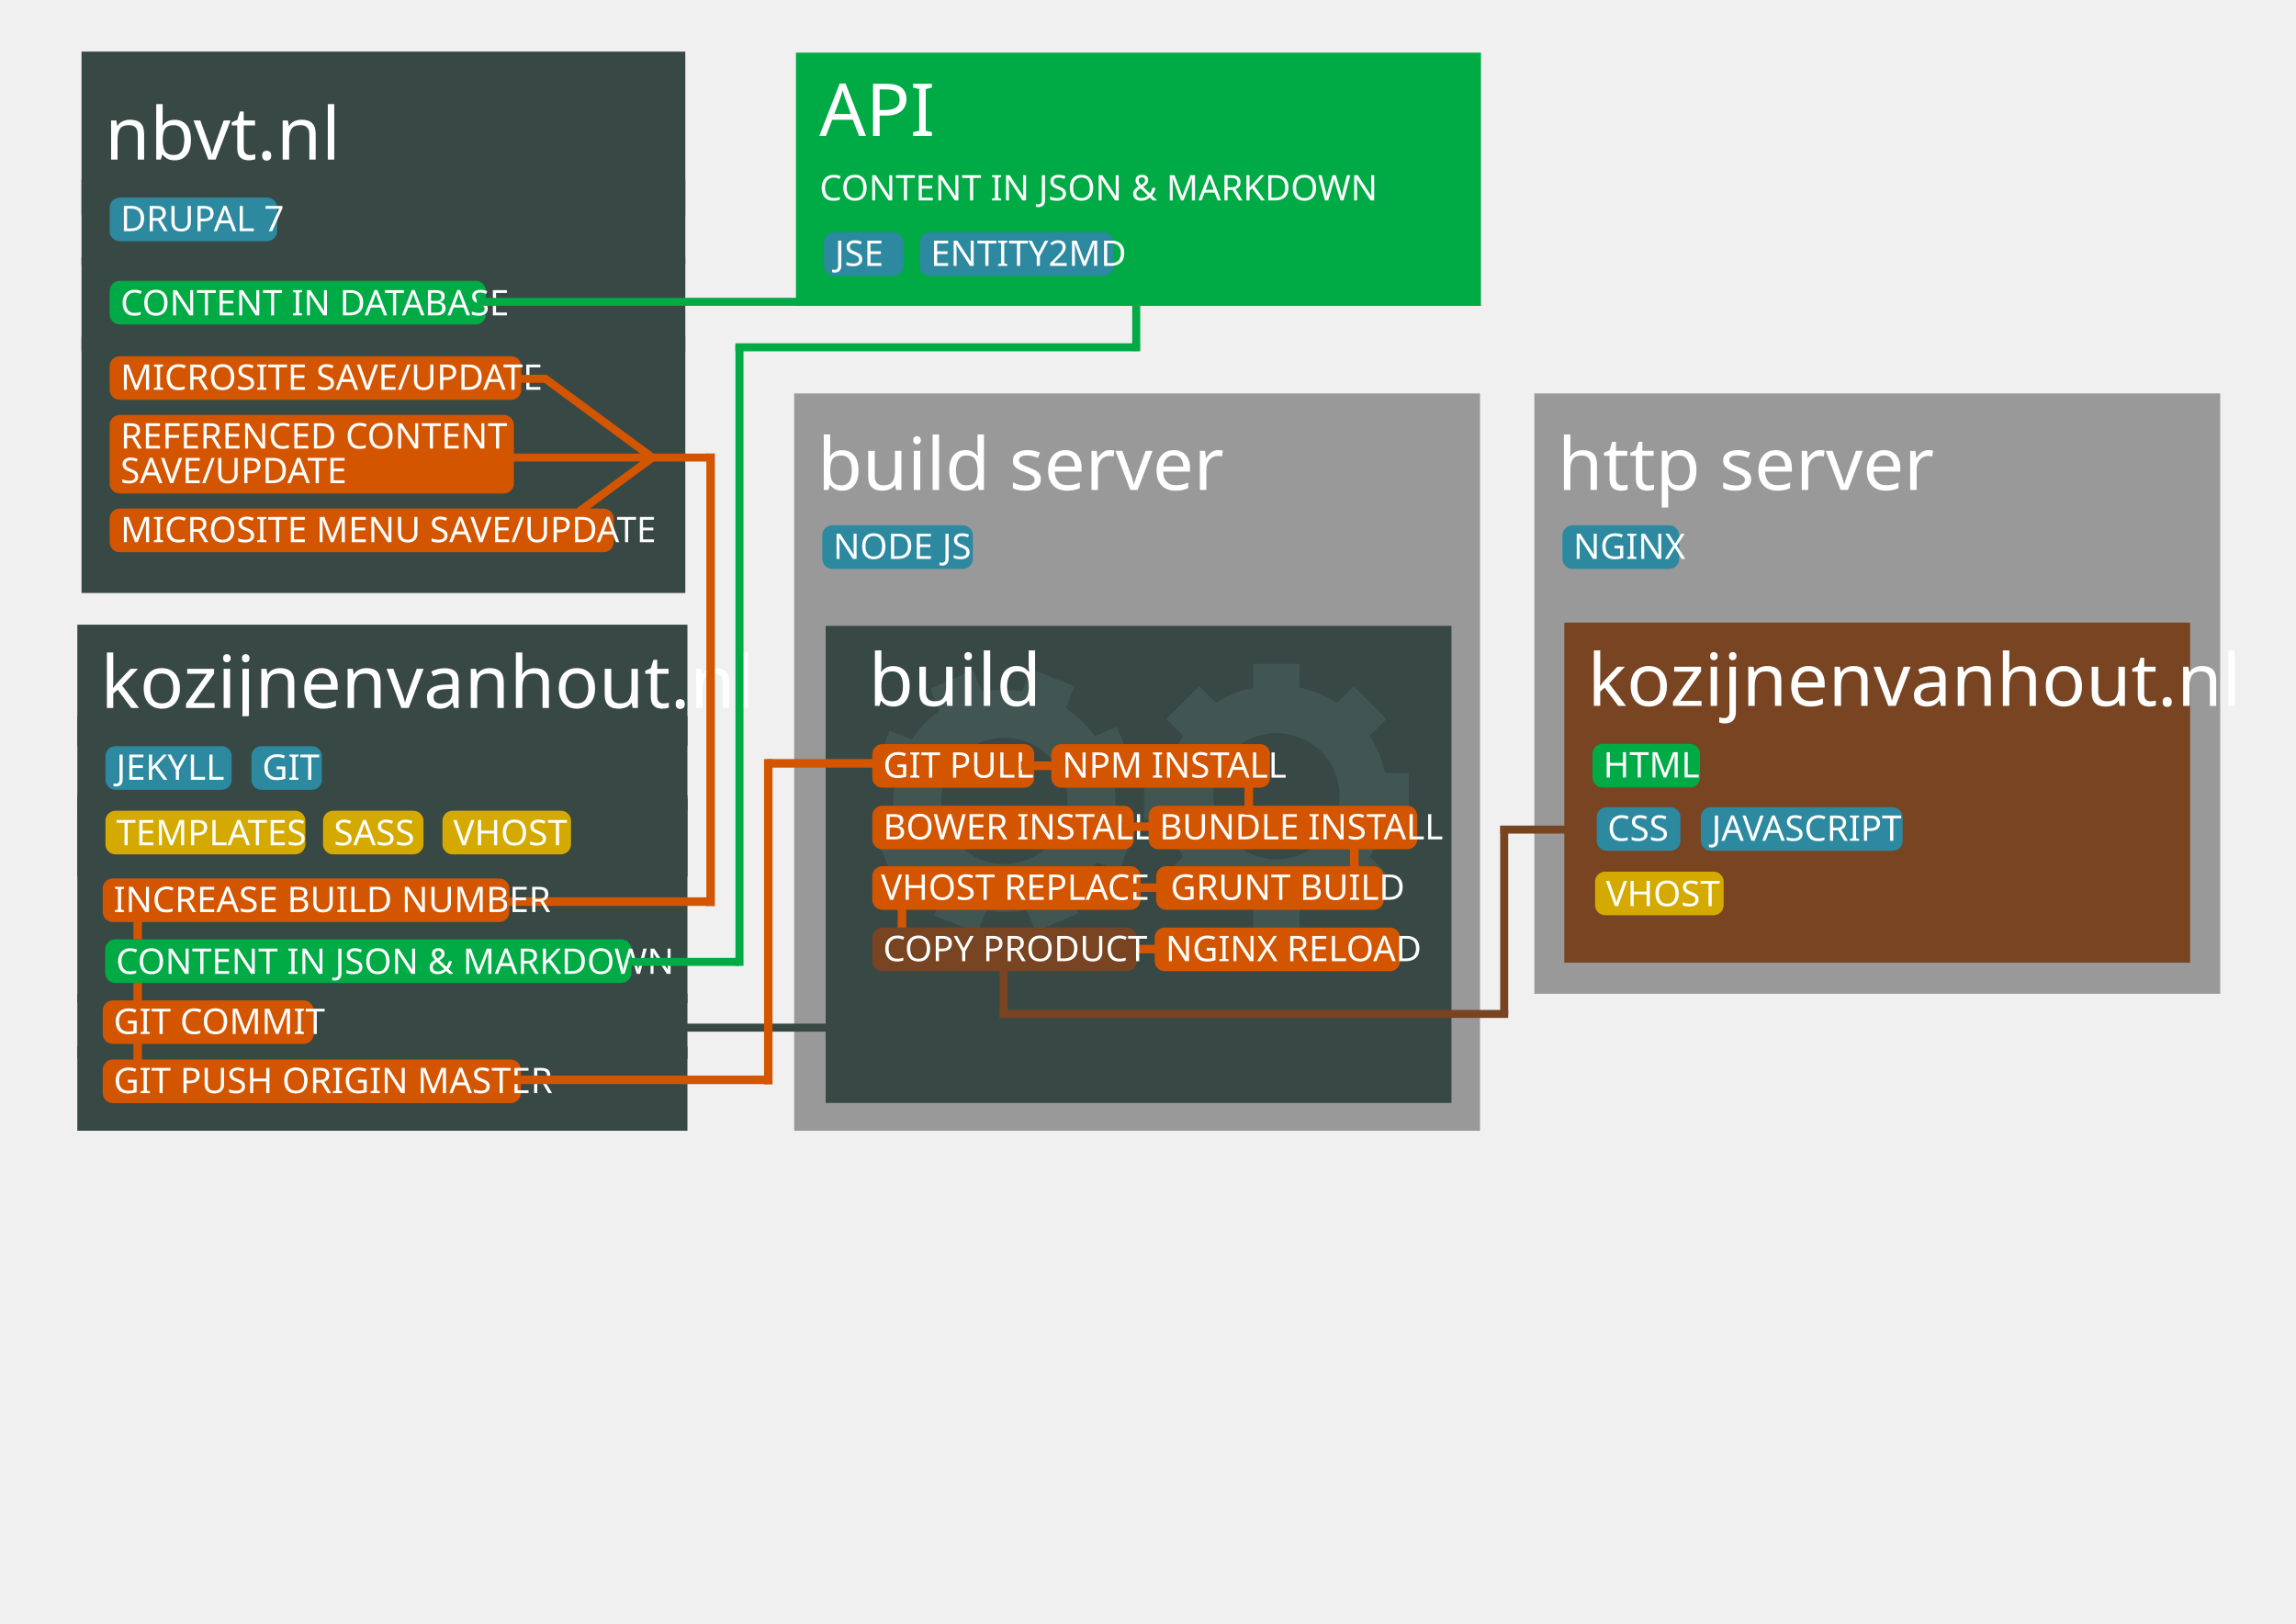
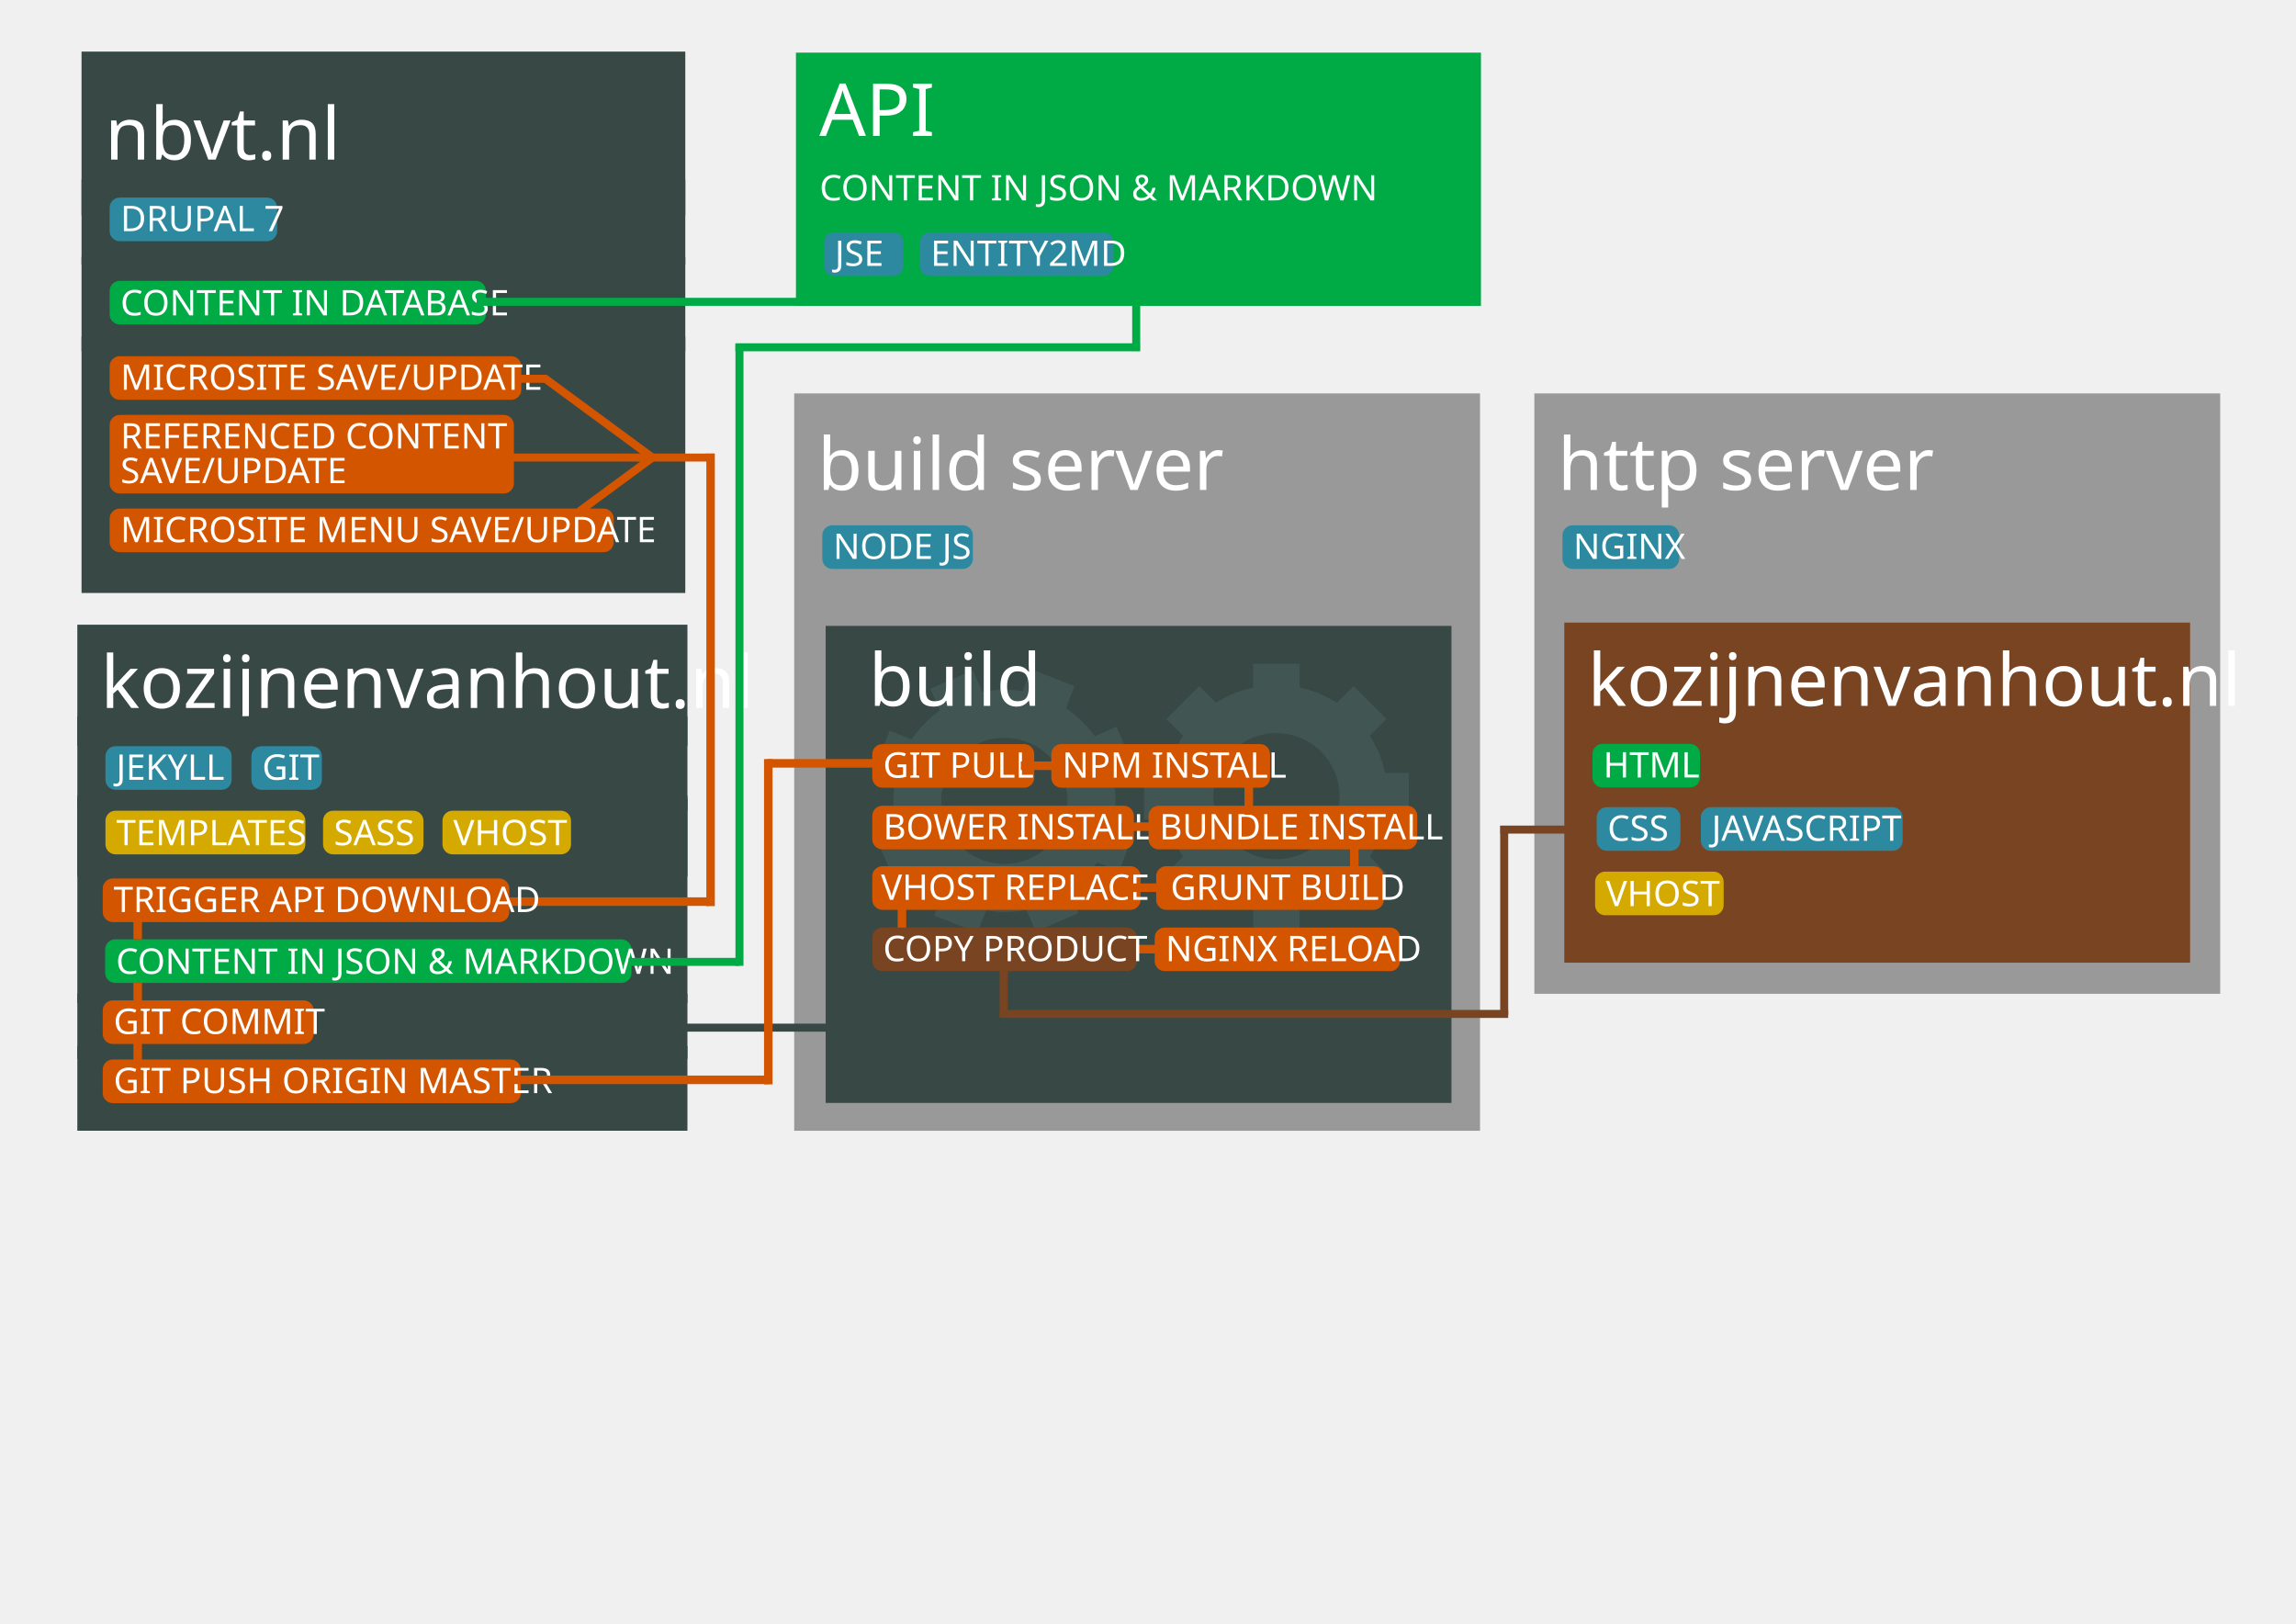
<svg xmlns="http://www.w3.org/2000/svg" width="297mm" height="210mm" viewBox="0 0 1052.362 744.094" id="svg2" version="1.1">
  <defs id="defs4" />
  <g id="layer1" transform="translate(0,-308.2677)">
    <g id="g3561" class="fragment" data-fragment-index="15">
      <rect y="488.559" x="364.018" height="337.909" width="314.348" id="rect5395" style="opacity:1;fill:#999999;fill-opacity:1;stroke:none;stroke-width:0.5;stroke-miterlimit:4;stroke-dasharray:none" />
      <text id="text5397" y="532.809" x="374.729" style="font-style:normal;font-weight:normal;font-size:33.462px;line-height:125%;font-family:sans-serif;letter-spacing:0px;word-spacing:0px;fill:#ffffff;fill-opacity:1;stroke:none;stroke-width:1px;stroke-linecap:butt;stroke-linejoin:miter;stroke-opacity:1" xml:space="preserve">
        <tspan style="font-style:normal;font-variant:normal;font-weight:normal;font-stretch:normal;font-family:Bariol;-inkscape-font-specification:Bariol" y="532.809" x="374.729" id="tspan5399">build server</tspan>
      </text>
      <g id="g4732">
        <rect ry="4.623" rx="4.623" y="548.995" x="376.904" height="19.996" width="69.019" id="rect5411" style="opacity:1;fill:#2c89a0;fill-opacity:1;stroke:none;stroke-width:0.5;stroke-miterlimit:4;stroke-dasharray:none" />
        <text xml:space="preserve" style="font-style:normal;font-weight:normal;font-size:16.195px;line-height:125%;font-family:sans-serif;letter-spacing:0px;word-spacing:0px;fill:#ffffff;fill-opacity:1;stroke:none;stroke-width:1px;stroke-linecap:butt;stroke-linejoin:miter;stroke-opacity:1" x="381.859" y="564.394" id="text5413">
          <tspan id="tspan5415" x="381.859" y="564.394" style="font-style:normal;font-variant:normal;font-weight:normal;font-stretch:normal;font-family:Bariol;-inkscape-font-specification:Bariol">NODE JS</tspan>
        </text>
      </g>
    </g>
    <rect style="opacity:1;fill:#374845;fill-opacity:1;stroke:none;stroke-width:0.5;stroke-miterlimit:4;stroke-dasharray:none" id="rect3336" width="276.73" height="75.038" x="37.373" y="331.914" />
    <text xml:space="preserve" style="font-style:normal;font-weight:normal;font-size:33.462px;line-height:125%;font-family:sans-serif;letter-spacing:0px;word-spacing:0px;fill:#ffffff;fill-opacity:1;stroke:none;stroke-width:1px;stroke-linecap:butt;stroke-linejoin:miter;stroke-opacity:1" x="48.084" y="381.407" id="text3338">
      <tspan id="tspan3340" x="48.084" y="381.407" style="font-style:normal;font-variant:normal;font-weight:normal;font-stretch:normal;font-family:Bariol;-inkscape-font-specification:Bariol">nbvt.nl</tspan>
    </text>
    <g id="g4714" class="fragment" data-fragment-index="2">
      <rect style="opacity:1;fill:#374845;fill-opacity:1;stroke:none;stroke-width:0.5;stroke-miterlimit:4;stroke-dasharray:none" id="rect3336-0" width="276.73" height="43.328" x="37.373" y="425.969" />
      <rect ry="4.623" rx="4.623" y="436.97" x="50.259" height="19.996" width="172.457" id="rect5302" style="opacity:1;fill:#00aa44;fill-opacity:1;stroke:none;stroke-width:0.5;stroke-miterlimit:4;stroke-dasharray:none" />
      <text xml:space="preserve" style="font-style:normal;font-weight:normal;font-size:16.195px;line-height:125%;font-family:sans-serif;letter-spacing:0px;word-spacing:0px;fill:#ffffff;fill-opacity:1;stroke:none;stroke-width:1px;stroke-linecap:butt;stroke-linejoin:miter;stroke-opacity:1" x="55.214" y="452.789" id="text5304">
        <tspan id="tspan5306" x="55.214" y="452.789" style="font-style:normal;font-variant:normal;font-weight:normal;font-stretch:normal;font-family:Bariol;-inkscape-font-specification:Bariol">CONTENT IN DATABASE</tspan>
      </text>
    </g>
    <g id="g4719" class="fragment" data-fragment-index="1">
      <rect style="opacity:1;fill:#374845;fill-opacity:1;stroke:none;stroke-width:0.5;stroke-miterlimit:4;stroke-dasharray:none" id="rect3336-5" width="276.73" height="39.029" x="37.373" y="390.497" />
      <rect style="opacity:1;fill:#2c89a0;fill-opacity:1;stroke:none;stroke-width:0.5;stroke-miterlimit:4;stroke-dasharray:none" id="rect5315" width="76.759" height="19.996" x="50.259" y="398.809" rx="4.623" ry="4.623" />
      <text id="text5317" y="414.208" x="55.214" style="font-style:normal;font-weight:normal;font-size:16.195px;line-height:125%;font-family:sans-serif;letter-spacing:0px;word-spacing:0px;fill:#ffffff;fill-opacity:1;stroke:none;stroke-width:1px;stroke-linecap:butt;stroke-linejoin:miter;stroke-opacity:1" xml:space="preserve">
        <tspan style="font-style:normal;font-variant:normal;font-weight:normal;font-stretch:normal;font-family:Bariol;-inkscape-font-specification:Bariol" y="414.208" x="55.214" id="tspan5319">DRUPAL 7</tspan>
      </text>
    </g>
    <g id="g3493" class="fragment" data-fragment-index="6">
      <rect style="opacity:1;fill:#00aa44;fill-opacity:1;stroke:none;stroke-width:0.5;stroke-miterlimit:4;stroke-dasharray:none" id="rect5365" width="313.972" height="116.062" x="364.82" y="332.39" />
      <text xml:space="preserve" style="font-style:normal;font-weight:normal;font-size:33.462px;line-height:125%;font-family:sans-serif;letter-spacing:0px;word-spacing:0px;fill:#ffffff;fill-opacity:1;stroke:none;stroke-width:1px;stroke-linecap:butt;stroke-linejoin:miter;stroke-opacity:1" x="375.531" y="370.559" id="text5367">
        <tspan id="tspan5369" x="375.531" y="370.559" style="font-style:normal;font-variant:normal;font-weight:normal;font-stretch:normal;font-family:Bariol;-inkscape-font-specification:Bariol">API</tspan>
      </text>
      <text id="text5304-9" y="400.109" x="375.638" style="font-style:normal;font-weight:normal;font-size:16.195px;line-height:125%;font-family:sans-serif;letter-spacing:0px;word-spacing:0px;fill:#ffffff;fill-opacity:1;stroke:none;stroke-width:1px;stroke-linecap:butt;stroke-linejoin:miter;stroke-opacity:1" xml:space="preserve">
        <tspan style="font-style:normal;font-variant:normal;font-weight:normal;font-stretch:normal;font-family:Bariol;-inkscape-font-specification:Bariol" y="400.109" x="375.638" id="tspan5306-0">CONTENT IN JSON &amp; MARKDOWN</tspan>
      </text>
      <g class="fragment" id="g3673" data-fragment-index="7">
        <rect style="opacity:1;fill:#2c89a0;fill-opacity:1;stroke:none;stroke-width:0.5;stroke-miterlimit:4;stroke-dasharray:none" id="rect5476" width="36.337" height="19.996" x="377.706" y="414.719" rx="4.623" ry="4.623" />
        <text id="text5478" y="430.118" x="382.661" style="font-style:normal;font-weight:normal;font-size:16.195px;line-height:125%;font-family:sans-serif;letter-spacing:0px;word-spacing:0px;fill:#ffffff;fill-opacity:1;stroke:none;stroke-width:1px;stroke-linecap:butt;stroke-linejoin:miter;stroke-opacity:1" xml:space="preserve">
          <tspan style="font-style:normal;font-variant:normal;font-weight:normal;font-stretch:normal;font-family:Bariol;-inkscape-font-specification:Bariol" y="430.118" x="382.661" id="tspan5480">JSE</tspan>
        </text>
      </g>
      <g class="fragment" id="g3668" data-fragment-index="8">
        <rect ry="4.623" rx="4.623" y="414.719" x="421.568" height="19.996" width="88.8" id="rect5484" style="opacity:1;fill:#2c89a0;fill-opacity:1;stroke:none;stroke-width:0.5;stroke-miterlimit:4;stroke-dasharray:none" />
        <text xml:space="preserve" style="font-style:normal;font-weight:normal;font-size:16.195px;line-height:125%;font-family:sans-serif;letter-spacing:0px;word-spacing:0px;fill:#ffffff;fill-opacity:1;stroke:none;stroke-width:1px;stroke-linecap:butt;stroke-linejoin:miter;stroke-opacity:1" x="426.523" y="430.118" id="text5486">
          <tspan id="tspan5488" x="426.523" y="430.118" style="font-style:normal;font-variant:normal;font-weight:normal;font-stretch:normal;font-family:Bariol;-inkscape-font-specification:Bariol">ENTITY2MD</tspan>
        </text>
      </g>
      <rect style="opacity:1;fill:#00aa44;fill-opacity:1;stroke:none;stroke-width:0.5;stroke-miterlimit:4;stroke-dasharray:none" id="rect5387" width="3.673" height="161.366" x="444.744" y="218.486" transform="matrix(0,1,1,0,0,0)" />
    </g>
    <rect style="opacity:1;fill:#374845;fill-opacity:1;stroke:none;stroke-width:0.5;stroke-miterlimit:4;stroke-dasharray:none" id="rect5526" width="3.673" height="84.41" x="777.369" y="301.719" transform="matrix(0,1,1,0,0,0)" class="fragment" data-fragment-index="20" />
    <g id="g3531" class="fragment" transform="translate(0,-30.09743)" data-fragment-index="3">
      <rect style="opacity:1;fill:#374845;fill-opacity:1;stroke:none;stroke-width:0.5;stroke-miterlimit:4;stroke-dasharray:none" id="rect5343" width="279.635" height="55.617" x="35.444" y="624.645" />
      <text xml:space="preserve" style="font-style:normal;font-weight:normal;font-size:33.462px;line-height:125%;font-family:sans-serif;letter-spacing:0px;word-spacing:0px;fill:#ffffff;fill-opacity:1;stroke:none;stroke-width:1px;stroke-linecap:butt;stroke-linejoin:miter;stroke-opacity:1" x="46.155" y="662.814" id="text5345">
        <tspan id="tspan5347" x="46.155" y="662.814" style="font-style:normal;font-variant:normal;font-weight:normal;font-stretch:normal;font-family:Bariol;-inkscape-font-specification:Bariol">kozijnenvanhout.nl</tspan>
      </text>
    </g>
    <g id="g3707" class="fragment" data-fragment-index="4">
      <rect style="opacity:1;fill:#374845;fill-opacity:1;stroke:none;stroke-width:0.5;stroke-miterlimit:4;stroke-dasharray:none" id="rect5343-8" width="279.635" height="43.256" x="35.444" y="636.469" />
      <rect ry="4.623" rx="4.623" y="650.216" x="48.33" height="19.996" width="57.838" id="rect5359" style="opacity:1;fill:#2c89a0;fill-opacity:1;stroke:none;stroke-width:0.5;stroke-miterlimit:4;stroke-dasharray:none" />
      <text xml:space="preserve" style="font-style:normal;font-weight:normal;font-size:16.195px;line-height:125%;font-family:sans-serif;letter-spacing:0px;word-spacing:0px;fill:#ffffff;fill-opacity:1;stroke:none;stroke-width:1px;stroke-linecap:butt;stroke-linejoin:miter;stroke-opacity:1" x="53.285" y="665.615" id="text5361">
        <tspan id="tspan5363" x="53.285" y="665.615" style="font-style:normal;font-variant:normal;font-weight:normal;font-stretch:normal;font-family:Bariol;-inkscape-font-specification:Bariol">JEKYLL</tspan>
      </text>
    </g>
    <g id="g3712" class="fragment" data-fragment-index="12">
      <rect style="opacity:1;fill:#2c89a0;fill-opacity:1;stroke:none;stroke-width:0.5;stroke-miterlimit:4;stroke-dasharray:none" id="rect5532" width="32.296" height="19.996" x="115.226" y="650.216" rx="4.623" ry="4.623" />
      <text id="text5534" y="665.615" x="120.181" style="font-style:normal;font-weight:normal;font-size:16.195px;line-height:125%;font-family:sans-serif;letter-spacing:0px;word-spacing:0px;fill:#ffffff;fill-opacity:1;stroke:none;stroke-width:1px;stroke-linecap:butt;stroke-linejoin:miter;stroke-opacity:1" xml:space="preserve">
        <tspan style="font-style:normal;font-variant:normal;font-weight:normal;font-stretch:normal;font-family:Bariol;-inkscape-font-specification:Bariol" y="665.615" x="120.181" id="tspan5536">GIT</tspan>
      </text>
    </g>
    <g id="g3507" class="fragment" data-fragment-index="28">
      <rect style="opacity:1;fill:#999999;fill-opacity:1;stroke:none;stroke-width:0.5;stroke-miterlimit:4;stroke-dasharray:none" id="rect4630" width="314.348" height="275.138" x="703.264" y="488.559" />
      <text xml:space="preserve" style="font-style:normal;font-weight:normal;font-size:33.462px;line-height:125%;font-family:sans-serif;letter-spacing:0px;word-spacing:0px;fill:#ffffff;fill-opacity:1;stroke:none;stroke-width:1px;stroke-linecap:butt;stroke-linejoin:miter;stroke-opacity:1" x="713.976" y="532.809" id="text4632">
        <tspan id="tspan4634" x="713.976" y="532.809" style="font-style:normal;font-variant:normal;font-weight:normal;font-stretch:normal;font-family:Bariol;-inkscape-font-specification:Bariol">http server</tspan>
      </text>
      <g id="g4737">
        <rect style="opacity:1;fill:#2c89a0;fill-opacity:1;stroke:none;stroke-width:0.5;stroke-miterlimit:4;stroke-dasharray:none" id="rect4638" width="53.511" height="19.996" x="716.151" y="548.995" rx="4.623" ry="4.623" />
        <text id="text4640" y="564.394" x="721.106" style="font-style:normal;font-weight:normal;font-size:16.195px;line-height:125%;font-family:sans-serif;letter-spacing:0px;word-spacing:0px;fill:#ffffff;fill-opacity:1;stroke:none;stroke-width:1px;stroke-linecap:butt;stroke-linejoin:miter;stroke-opacity:1" xml:space="preserve">
          <tspan style="font-style:normal;font-variant:normal;font-weight:normal;font-stretch:normal;font-family:Bariol;-inkscape-font-specification:Bariol" y="564.394" x="721.106" id="tspan4642">NGINX</tspan>
        </text>
      </g>
    </g>
    <g id="g4742" class="fragment">
      <rect y="593.583" x="717.001" height="155.848" width="286.827" id="rect5564" style="opacity:1;fill:#784421;fill-opacity:1;stroke:none;stroke-width:0.5;stroke-miterlimit:4;stroke-dasharray:none" />
      <text id="text5566" y="631.752" x="727.712" style="font-style:normal;font-weight:normal;font-size:33.462px;line-height:125%;font-family:sans-serif;letter-spacing:0px;word-spacing:0px;fill:#ffffff;fill-opacity:1;stroke:none;stroke-width:1px;stroke-linecap:butt;stroke-linejoin:miter;stroke-opacity:1" xml:space="preserve">
        <tspan style="font-style:normal;font-variant:normal;font-weight:normal;font-stretch:normal;font-family:Bariol;-inkscape-font-specification:Bariol" y="631.752" x="727.712" id="tspan5568">kozijnenvanhout.nl</tspan>
      </text>
      <rect style="opacity:1;fill:#00aa44;fill-opacity:1;stroke:none;stroke-width:0.5;stroke-miterlimit:4;stroke-dasharray:none" id="rect5572" width="49.324" height="19.996" x="729.887" y="649.154" rx="4.623" ry="4.623" />
      <text id="text5574" y="664.553" x="734.842" style="font-style:normal;font-weight:normal;font-size:16.195px;line-height:125%;font-family:sans-serif;letter-spacing:0px;word-spacing:0px;fill:#ffffff;fill-opacity:1;stroke:none;stroke-width:1px;stroke-linecap:butt;stroke-linejoin:miter;stroke-opacity:1" xml:space="preserve">
        <tspan style="font-style:normal;font-variant:normal;font-weight:normal;font-stretch:normal;font-family:Bariol;-inkscape-font-specification:Bariol" y="664.553" x="734.842" id="tspan5576">HTML</tspan>
      </text>
      <rect ry="4.623" rx="4.623" y="678.171" x="731.832" height="19.996" width="38.377" id="rect5588" style="opacity:1;fill:#2c89a0;fill-opacity:1;stroke:none;stroke-width:0.5;stroke-miterlimit:4;stroke-dasharray:none" />
      <text xml:space="preserve" style="font-style:normal;font-weight:normal;font-size:16.195px;line-height:125%;font-family:sans-serif;letter-spacing:0px;word-spacing:0px;fill:#ffffff;fill-opacity:1;stroke:none;stroke-width:1px;stroke-linecap:butt;stroke-linejoin:miter;stroke-opacity:1" x="736.787" y="693.57" id="text5590">
        <tspan id="tspan5592" x="736.787" y="693.57" style="font-style:normal;font-variant:normal;font-weight:normal;font-stretch:normal;font-family:Bariol;-inkscape-font-specification:Bariol">CSS</tspan>
      </text>
      <rect ry="4.623" rx="4.623" y="707.709" x="731.103" height="19.996" width="58.929" id="rect5612" style="opacity:1;fill:#d4aa00;fill-opacity:1;stroke:none;stroke-width:0.5;stroke-miterlimit:4;stroke-dasharray:none" />
      <text xml:space="preserve" style="font-style:normal;font-weight:normal;font-size:16.195px;line-height:125%;font-family:sans-serif;letter-spacing:0px;word-spacing:0px;fill:#ffffff;fill-opacity:1;stroke:none;stroke-width:1px;stroke-linecap:butt;stroke-linejoin:miter;stroke-opacity:1" x="736.059" y="723.528" id="text5614">
        <tspan id="tspan5616" x="736.059" y="723.528" style="font-style:normal;font-variant:normal;font-weight:normal;font-stretch:normal;font-family:Bariol;-inkscape-font-specification:Bariol">VHOST</tspan>
      </text>
      <rect style="opacity:1;fill:#2c89a0;fill-opacity:1;stroke:none;stroke-width:0.5;stroke-miterlimit:4;stroke-dasharray:none" id="rect5657" width="92.502" height="19.996" x="779.571" y="678.171" rx="4.623" ry="4.623" />
      <text id="text5659" y="693.57" x="784.526" style="font-style:normal;font-weight:normal;font-size:16.195px;line-height:125%;font-family:sans-serif;letter-spacing:0px;word-spacing:0px;fill:#ffffff;fill-opacity:1;stroke:none;stroke-width:1px;stroke-linecap:butt;stroke-linejoin:miter;stroke-opacity:1" xml:space="preserve">
        <tspan style="font-style:normal;font-variant:normal;font-weight:normal;font-stretch:normal;font-family:Bariol;-inkscape-font-specification:Bariol" y="693.57" x="784.526" id="tspan5661">JAVASCRIPT</tspan>
      </text>
    </g>
    <g id="g3623" class="fragment" data-fragment-index="17">
      <rect style="opacity:1;fill:#374845;fill-opacity:1;stroke:none;stroke-width:0.5;stroke-miterlimit:4;stroke-dasharray:none" id="rect5343-0" width="286.827" height="218.619" x="378.443" y="595.095" />
      <path style="opacity:1;fill:#415552;fill-opacity:1;stroke:none;stroke-width:0.5;stroke-miterlimit:4;stroke-dasharray:none" d="m 574.389,612.448 0,10.888 a 50.992,50.992 0 0 0 -17.045,7.008 l -7.66,-7.66 -15.084,15.078 7.692,7.692 a 50.992,50.992 0 0 0 -7.077,17.019 l -10.846,0 0,21.33 10.883,0 a 50.992,50.992 0 0 0 7.008,17.045 l -7.66,7.66 15.084,15.084 7.686,-7.692 a 50.992,50.992 0 0 0 17.018,7.077 l 0,10.846 21.33,0 0,-10.883 a 50.992,50.992 0 0 0 17.045,-7.008 l 7.66,7.66 15.084,-15.084 -7.686,-7.692 a 50.992,50.992 0 0 0 7.071,-17.013 l 10.846,0 0,-21.33 -10.883,0 a 50.992,50.992 0 0 0 -7.008,-17.05 l 7.66,-7.66 -15.084,-15.078 -7.686,7.686 a 50.992,50.992 0 0 0 -17.019,-7.071 l 0,-10.851 -21.33,0 z m 10.667,31.787 a 28.901,28.901 0 0 1 28.9,28.9 28.901,28.901 0 0 1 -28.9,28.9 28.901,28.901 0 0 1 -28.9,-28.9 28.901,28.901 0 0 1 28.9,-28.9 z" id="circle3469" />
      <path id="path3828" d="m 472.66,614.911 -3.99,10.131 a 50.992,50.992 0 0 0 -18.427,0.276 l -4.321,-9.934 -19.56,8.503 4.339,9.975 a 50.992,50.992 0 0 0 -12.82,13.242 l -10.092,-3.974 -7.815,19.846 10.126,3.988 a 50.992,50.992 0 0 0 0.276,18.427 l -9.934,4.321 8.508,19.561 9.97,-4.34 a 50.992,50.992 0 0 0 13.242,12.82 l -3.974,10.092 19.846,7.815 3.988,-10.126 a 50.992,50.992 0 0 0 18.427,-0.276 l 4.321,9.934 19.561,-8.508 -4.334,-9.973 a 50.992,50.992 0 0 0 12.813,-13.239 l 10.092,3.974 7.815,-19.846 -10.126,-3.988 a 50.992,50.992 0 0 0 -0.274,-18.432 l 9.934,-4.321 -8.51,-19.557 -9.968,4.336 a 50.992,50.992 0 0 0 -13.244,-12.815 l 3.976,-10.097 -19.846,-7.815 z m -1.721,33.485 a 28.901,28.901 0 0 1 16.301,37.48 28.901,28.901 0 0 1 -37.48,16.301 28.901,28.901 0 0 1 -16.301,-37.48 28.901,28.901 0 0 1 37.48,-16.301 z" style="opacity:1;fill:#415552;fill-opacity:1;stroke:none;stroke-width:0.5;stroke-miterlimit:4;stroke-dasharray:none" />
      <text id="text5678" y="631.752" x="398.173" style="font-style:normal;font-weight:normal;font-size:33.462px;line-height:125%;font-family:sans-serif;letter-spacing:0px;word-spacing:0px;fill:#ffffff;fill-opacity:1;stroke:none;stroke-width:1px;stroke-linecap:butt;stroke-linejoin:miter;stroke-opacity:1" xml:space="preserve">
        <tspan style="font-style:normal;font-variant:normal;font-weight:normal;font-stretch:normal;font-family:Bariol;-inkscape-font-specification:Bariol" y="631.752" x="398.173" id="tspan5680">build</tspan>
      </text>
    </g>
    <flowRoot xml:space="preserve" id="flowRoot5682" style="font-style:normal;font-weight:normal;font-size:40px;line-height:125%;font-family:sans-serif;letter-spacing:0px;word-spacing:0px;fill:#000000;fill-opacity:1;stroke:none;stroke-width:1px;stroke-linecap:butt;stroke-linejoin:miter;stroke-opacity:1" transform="translate(97.14286,248.0384)">
      <flowRegion id="flowRegion5684">
        <rect id="rect5686" width="316.683" height="174.251" x="174.251" y="346.771" />
      </flowRegion>
      <flowPara id="flowPara5688" />
    </flowRoot>
    <g id="g3516" class="fragment" data-fragment-index="10">
      <rect y="462.516" x="37.373" height="117.497" width="276.73" id="rect3630" style="opacity:1;fill:#374845;fill-opacity:1;stroke:none;stroke-width:0.5;stroke-miterlimit:4;stroke-dasharray:none" />
      <g id="g4698">
        <rect style="opacity:1;fill:#d45500;fill-opacity:1;stroke:none;stroke-width:0.5;stroke-miterlimit:4;stroke-dasharray:none" id="rect4662" width="188.685" height="19.996" x="50.259" y="471.499" rx="4.623" ry="4.623" />
        <text id="text4664" y="486.898" x="55.214" style="font-style:normal;font-weight:normal;font-size:16.195px;line-height:125%;font-family:sans-serif;letter-spacing:0px;word-spacing:0px;fill:#ffffff;fill-opacity:1;stroke:none;stroke-width:1px;stroke-linecap:butt;stroke-linejoin:miter;stroke-opacity:1" xml:space="preserve">
          <tspan style="font-style:normal;font-variant:normal;font-weight:normal;font-stretch:normal;font-family:Bariol;-inkscape-font-specification:Bariol" y="486.898" x="55.214" id="tspan4666">MICROSITE SAVE/UPDATE</tspan>
        </text>
      </g>
      <g id="g4703">
        <rect ry="4.623" rx="4.623" y="498.408" x="50.259" height="36.014" width="185.288" id="rect4670" style="opacity:1;fill:#d45500;fill-opacity:1;stroke:none;stroke-width:0.5;stroke-miterlimit:4;stroke-dasharray:none" />
        <text xml:space="preserve" style="font-style:normal;font-weight:normal;font-size:16.195px;line-height:98%;font-family:sans-serif;letter-spacing:0px;word-spacing:0px;fill:#ffffff;fill-opacity:1;stroke:none;stroke-width:1px;stroke-linecap:butt;stroke-linejoin:miter;stroke-opacity:1" x="55.214" y="513.807" id="text4672">
          <tspan id="tspan4674" x="55.214" y="513.807" style="font-style:normal;font-variant:normal;font-weight:normal;font-stretch:normal;line-height:98%;font-family:Bariol;-inkscape-font-specification:Bariol">REFERENCED CONTENT</tspan>
          <tspan id="tspan4676" x="55.214" y="529.678" style="font-style:normal;font-variant:normal;font-weight:normal;font-stretch:normal;line-height:98%;font-family:Bariol;-inkscape-font-specification:Bariol">SAVE/UPDATE</tspan>
        </text>
      </g>
      <g id="g4709">
        <rect ry="4.623" rx="4.623" y="541.334" x="50.259" height="19.996" width="231.055" id="rect4680" style="opacity:1;fill:#d45500;fill-opacity:1;stroke:none;stroke-width:0.5;stroke-miterlimit:4;stroke-dasharray:none" />
        <text xml:space="preserve" style="font-style:normal;font-weight:normal;font-size:16.195px;line-height:125%;font-family:sans-serif;letter-spacing:0px;word-spacing:0px;fill:#ffffff;fill-opacity:1;stroke:none;stroke-width:1px;stroke-linecap:butt;stroke-linejoin:miter;stroke-opacity:1" x="55.214" y="556.733" id="text4682">
          <tspan id="tspan4684" x="55.214" y="556.733" style="font-style:normal;font-variant:normal;font-weight:normal;font-stretch:normal;font-family:Bariol;-inkscape-font-specification:Bariol">MICROSITE MENU SAVE/UPDATE</tspan>
        </text>
      </g>
    </g>
    <g id="g3593" class="fragment" transform="translate(-350.8904,35.46342)" data-fragment-index="5">
      <rect style="opacity:1;fill:#374845;fill-opacity:1;stroke:none;stroke-width:0.5;stroke-miterlimit:4;stroke-dasharray:none" id="rect5343-42" width="279.635" height="95.083" x="386.334" y="637.38" />
      <rect ry="4.623" rx="4.623" y="703.274" x="399.084" height="19.996" width="241.243" id="rect5403-0" style="opacity:1;fill:#00aa44;fill-opacity:1;stroke:none;stroke-width:0.5;stroke-miterlimit:4;stroke-dasharray:none" />
      <text xml:space="preserve" style="font-style:normal;font-weight:normal;font-size:16.195px;line-height:125%;font-family:sans-serif;letter-spacing:0px;word-spacing:0px;fill:#ffffff;fill-opacity:1;stroke:none;stroke-width:1px;stroke-linecap:butt;stroke-linejoin:miter;stroke-opacity:1" x="404.039" y="719.092" id="text5405-2">
        <tspan id="tspan5407-8" x="404.039" y="719.092" style="font-style:normal;font-variant:normal;font-weight:normal;font-stretch:normal;font-family:Bariol;-inkscape-font-specification:Bariol">CONTENT IN JSON &amp; MARKDOWN</tspan>
      </text>
    </g>
    <g id="g3570" class="fragment" data-fragment-index="19">
      <rect ry="4.623" rx="4.623" y="649.251" x="399.81" height="19.996" width="74.232" id="rect4885" style="opacity:1;fill:#d45500;fill-opacity:1;stroke:none;stroke-width:0.5;stroke-miterlimit:4;stroke-dasharray:none" />
      <text xml:space="preserve" style="font-style:normal;font-weight:normal;font-size:16.195px;line-height:125%;font-family:sans-serif;letter-spacing:0px;word-spacing:0px;fill:#ffffff;fill-opacity:1;stroke:none;stroke-width:1px;stroke-linecap:butt;stroke-linejoin:miter;stroke-opacity:1" x="404.765" y="664.65" id="text4887">
        <tspan x="404.765" y="664.65" style="font-style:normal;font-variant:normal;font-weight:normal;font-stretch:normal;font-family:Bariol;-inkscape-font-specification:Bariol" id="tspan4889">GIT PULL</tspan>
      </text>
    </g>
    <g id="g3536" class="fragment" data-fragment-index="11">
      <rect transform="matrix(0,1,1,0,0,0)" y="225.714" x="516.115" height="98.485" width="3.673" id="rect5690-8" style="opacity:1;fill:#d45500;fill-opacity:1;stroke:none;stroke-width:0.5;stroke-miterlimit:4;stroke-dasharray:none" />
      <rect style="opacity:1;fill:#d45500;fill-opacity:1;stroke:none;stroke-width:0.5;stroke-miterlimit:4;stroke-dasharray:none" id="rect5692-7" width="3.896" height="207.438" x="-327.643" y="516.076" transform="scale(-1,1)" />
      <rect style="opacity:1;fill:#d45500;fill-opacity:1;stroke:none;stroke-width:0.5;stroke-miterlimit:4;stroke-dasharray:none" id="rect5001" width="3.673" height="62.507" x="-241.743" y="-548.832" transform="matrix(0.5927503,-0.8053863,-0.8053863,-0.5927503,0,0)" />
      <rect transform="matrix(0,1,1,0,0,0)" y="236.239" x="480.023" height="14.289" width="3.673" id="rect5003" style="opacity:1;fill:#d45500;fill-opacity:1;stroke:none;stroke-width:0.5;stroke-miterlimit:4;stroke-dasharray:none" />
      <rect transform="matrix(0.5927503,0.8053863,-0.8053863,0.5927503,0,0)" y="66.613" x="592.569" height="41.262" width="3.673" id="rect5005" style="opacity:1;fill:#d45500;fill-opacity:1;stroke:none;stroke-width:0.5;stroke-miterlimit:4;stroke-dasharray:none" />
      <rect transform="matrix(0,-1,-1,0,0,0)" y="-324.819" x="-723.414" height="93.282" width="3.922" id="rect5072" style="opacity:1;fill:#d45500;fill-opacity:1;stroke:none;stroke-width:0.5;stroke-miterlimit:4;stroke-dasharray:none" />
      <rect style="opacity:1;fill:#d45500;fill-opacity:1;stroke:none;stroke-width:0.5;stroke-miterlimit:4;stroke-dasharray:none" id="rect4794" width="186.357" height="19.996" x="47.087" y="710.835" rx="4.623" ry="4.623" />
      <text id="text4796" y="726.234" x="52.042" style="font-style:normal;font-weight:normal;font-size:16.195px;line-height:125%;font-family:sans-serif;letter-spacing:0px;word-spacing:0px;fill:#ffffff;fill-opacity:1;stroke:none;stroke-width:1px;stroke-linecap:butt;stroke-linejoin:miter;stroke-opacity:1" xml:space="preserve">
-         <tspan id="tspan4834" style="font-style:normal;font-variant:normal;font-weight:normal;font-stretch:normal;font-family:Bariol;-inkscape-font-specification:Bariol" y="726.234" x="52.042">INCREASE BUILD NUMBER</tspan>
+         <tspan id="tspan4834" style="font-style:normal;font-variant:normal;font-weight:normal;font-stretch:normal;font-family:Bariol;-inkscape-font-specification:Bariol" y="726.234" x="52.042">TRIGGER API DOWNLOAD</tspan>
      </text>
      <rect style="opacity:1;fill:#d45500;fill-opacity:1;stroke:none;stroke-width:0.5;stroke-miterlimit:4;stroke-dasharray:none" id="rect5074-9" width="3.922" height="9.944" x="61.15" y="-738.738" transform="scale(1,-1)" />
    </g>
    <g id="g3605" class="fragment" transform="translate(0,-23.68808)" data-fragment-index="26">
      <rect transform="scale(-1,1)" style="opacity:1;fill:#d45500;fill-opacity:1;stroke:none;stroke-width:0.5;stroke-miterlimit:4;stroke-dasharray:none" id="rect4929" width="122.96" height="19.996" x="-522.77" y="728.909" rx="4.623" ry="4.623" />
      <text id="text4931" y="744.308" x="403.787" style="font-style:normal;font-weight:normal;font-size:16.195px;line-height:125%;font-family:sans-serif;letter-spacing:0px;word-spacing:0px;fill:#ffffff;fill-opacity:1;stroke:none;stroke-width:1px;stroke-linecap:butt;stroke-linejoin:miter;stroke-opacity:1" xml:space="preserve">
        <tspan id="tspan4933" style="font-style:normal;font-variant:normal;font-weight:normal;font-stretch:normal;font-family:Bariol;-inkscape-font-specification:Bariol" y="744.308" x="403.787">VHOST REPLACE</tspan>
      </text>
      <rect style="opacity:1;fill:#d45500;fill-opacity:1;stroke:none;stroke-width:0.5;stroke-miterlimit:4;stroke-dasharray:none" id="rect5161" width="3.922" height="14.913" x="-740.722" y="519.224" transform="matrix(0,-1,1,0,0,0)" />
    </g>
    <g id="g3971" class="fragment" data-fragment-index="21">
      <g id="g3575">
        <rect ry="4.623" rx="4.623" y="649.251" x="481.86" height="19.996" width="100.267" id="rect4893" style="opacity:1;fill:#d45500;fill-opacity:1;stroke:none;stroke-width:0.5;stroke-miterlimit:4;stroke-dasharray:none" />
        <text xml:space="preserve" style="font-style:normal;font-weight:normal;font-size:16.195px;line-height:125%;font-family:sans-serif;letter-spacing:0px;word-spacing:0px;fill:#ffffff;fill-opacity:1;stroke:none;stroke-width:1px;stroke-linecap:butt;stroke-linejoin:miter;stroke-opacity:1" x="486.815" y="664.65" id="text4895">
          <tspan x="486.815" y="664.65" style="font-style:normal;font-variant:normal;font-weight:normal;font-stretch:normal;font-family:Bariol;-inkscape-font-specification:Bariol" id="tspan4897">NPM INSTALL</tspan>
        </text>
        <rect transform="matrix(0,-1,-1,0,0,0)" y="-485.998" x="-661.142" height="18.116" width="3.922" id="rect5157" style="opacity:1;fill:#d45500;fill-opacity:1;stroke:none;stroke-width:0.5;stroke-miterlimit:4;stroke-dasharray:none" />
      </g>
      <g id="g3587">
        <rect style="opacity:1;fill:#d45500;fill-opacity:1;stroke:none;stroke-width:0.5;stroke-miterlimit:4;stroke-dasharray:none" id="rect4913" width="119.88" height="19.996" x="399.81" y="677.518" rx="4.623" ry="4.623" />
        <text id="text4915" y="692.917" x="404.765" style="font-style:normal;font-weight:normal;font-size:16.195px;line-height:125%;font-family:sans-serif;letter-spacing:0px;word-spacing:0px;fill:#ffffff;fill-opacity:1;stroke:none;stroke-width:1px;stroke-linecap:butt;stroke-linejoin:miter;stroke-opacity:1" xml:space="preserve">
          <tspan id="tspan4917" style="font-style:normal;font-variant:normal;font-weight:normal;font-stretch:normal;font-family:Bariol;-inkscape-font-specification:Bariol" y="692.917" x="404.765">BOWER INSTALL</tspan>
        </text>
        <rect style="opacity:1;fill:#d45500;fill-opacity:1;stroke:none;stroke-width:0.5;stroke-miterlimit:4;stroke-dasharray:none" id="rect5159" width="3.922" height="14.913" x="-689.055" y="-529.011" transform="matrix(0,-1,-1,0,0,0)" />
      </g>
      <g id="g3581">
        <rect style="opacity:1;fill:#d45500;fill-opacity:1;stroke:none;stroke-width:0.5;stroke-miterlimit:4;stroke-dasharray:none" id="rect4921" width="123.149" height="19.996" x="526.437" y="677.518" rx="4.623" ry="4.623" />
        <text id="text4923" y="692.917" x="531.393" style="font-style:normal;font-weight:normal;font-size:16.195px;line-height:125%;font-family:sans-serif;letter-spacing:0px;word-spacing:0px;fill:#ffffff;fill-opacity:1;stroke:none;stroke-width:1px;stroke-linecap:butt;stroke-linejoin:miter;stroke-opacity:1" xml:space="preserve">
          <tspan id="tspan4925" style="font-style:normal;font-variant:normal;font-weight:normal;font-stretch:normal;font-family:Bariol;-inkscape-font-specification:Bariol" y="692.917" x="531.393">BUNDLE INSTALL</tspan>
        </text>
        <rect style="opacity:1;fill:#d45500;fill-opacity:1;stroke:none;stroke-width:0.5;stroke-miterlimit:4;stroke-dasharray:none" id="rect5163" width="3.922" height="14.266" x="570.428" y="-681.66" transform="scale(1,-1)" />
      </g>
    </g>
    <g id="g3599" class="fragment" transform="translate(0,-23.68808)" data-fragment-index="24">
      <rect transform="scale(-1,1)" ry="4.623" rx="4.623" y="728.909" x="-634.241" height="19.996" width="104.327" id="rect4901" style="opacity:1;fill:#d45500;fill-opacity:1;stroke:none;stroke-width:0.5;stroke-miterlimit:4;stroke-dasharray:none" />
      <text xml:space="preserve" style="font-style:normal;font-weight:normal;font-size:16.195px;line-height:125%;font-family:sans-serif;letter-spacing:0px;word-spacing:0px;fill:#ffffff;fill-opacity:1;stroke:none;stroke-width:1px;stroke-linecap:butt;stroke-linejoin:miter;stroke-opacity:1" x="536.503" y="744.308" id="text4903">
        <tspan x="536.503" y="744.308" style="font-style:normal;font-variant:normal;font-weight:normal;font-stretch:normal;font-family:Bariol;-inkscape-font-specification:Bariol" id="tspan4905">GRUNT BUILD</tspan>
      </text>
      <rect transform="scale(1,-1)" y="-732.003" x="618.779" height="14.266" width="3.922" id="rect4248" style="opacity:1;fill:#d45500;fill-opacity:1;stroke:none;stroke-width:0.5;stroke-miterlimit:4;stroke-dasharray:none" />
    </g>
    <g id="g4687" class="fragment" data-fragment-index="14" transform="translate(0,-29.94761)">
      <rect style="opacity:1;fill:#374845;fill-opacity:1;stroke:none;stroke-width:0.5;stroke-miterlimit:4;stroke-dasharray:none" id="rect5343-6" width="279.635" height="35.732" x="35.444" y="704.189" />
      <rect style="opacity:1;fill:#d4aa00;fill-opacity:1;stroke:none;stroke-width:0.5;stroke-miterlimit:4;stroke-dasharray:none" id="rect5540" width="91.639" height="19.996" x="48.33" y="709.745" rx="4.623" ry="4.623" />
      <text id="text5542" y="725.564" x="53.285" style="font-style:normal;font-weight:normal;font-size:16.195px;line-height:125%;font-family:sans-serif;letter-spacing:0px;word-spacing:0px;fill:#ffffff;fill-opacity:1;stroke:none;stroke-width:1px;stroke-linecap:butt;stroke-linejoin:miter;stroke-opacity:1" xml:space="preserve">
        <tspan style="font-style:normal;font-variant:normal;font-weight:normal;font-stretch:normal;font-family:Bariol;-inkscape-font-specification:Bariol" y="725.564" x="53.285" id="tspan5544">TEMPLATES</tspan>
      </text>
      <rect ry="4.623" rx="4.623" y="709.745" x="148.066" height="19.996" width="46.028" id="rect5548" style="opacity:1;fill:#d4aa00;fill-opacity:1;stroke:none;stroke-width:0.5;stroke-miterlimit:4;stroke-dasharray:none" />
      <text xml:space="preserve" style="font-style:normal;font-weight:normal;font-size:16.195px;line-height:125%;font-family:sans-serif;letter-spacing:0px;word-spacing:0px;fill:#ffffff;fill-opacity:1;stroke:none;stroke-width:1px;stroke-linecap:butt;stroke-linejoin:miter;stroke-opacity:1" x="153.021" y="725.564" id="text5550">
        <tspan id="tspan5552" x="153.021" y="725.564" style="font-style:normal;font-variant:normal;font-weight:normal;font-stretch:normal;font-family:Bariol;-inkscape-font-specification:Bariol">SASS</tspan>
      </text>
    </g>
    <g id="g3617" class="fragment" transform="translate(0,-23.68808)">
      <rect transform="matrix(0,-1,-1,0,0,0)" y="-533.916" x="-768.873" height="14.913" width="3.922" id="rect4256" style="opacity:1;fill:#d45500;fill-opacity:1;stroke:none;stroke-width:0.5;stroke-miterlimit:4;stroke-dasharray:none" />
      <rect style="opacity:1;fill:#d45500;fill-opacity:1;stroke:none;stroke-width:0.5;stroke-miterlimit:4;stroke-dasharray:none" id="rect4250" width="112.5" height="19.996" x="529.248" y="757.022" rx="4.623" ry="4.623" />
      <text id="text4252" y="772.421" x="534.203" style="font-style:normal;font-weight:normal;font-size:16.195px;line-height:125%;font-family:sans-serif;letter-spacing:0px;word-spacing:0px;fill:#ffffff;fill-opacity:1;stroke:none;stroke-width:1px;stroke-linecap:butt;stroke-linejoin:miter;stroke-opacity:1" xml:space="preserve">
        <tspan id="tspan4254" style="font-style:normal;font-variant:normal;font-weight:normal;font-stretch:normal;font-family:Bariol;-inkscape-font-specification:Bariol" y="772.421" x="534.203">NGINX RELOAD</tspan>
      </text>
    </g>
    <g id="g3611" class="fragment" transform="translate(0,-23.68808)" data-fragment-index="27">
      <rect transform="scale(1,-1)" y="-759.963" x="411.443" height="14.266" width="3.922" id="rect5167" style="opacity:1;fill:#d45500;fill-opacity:1;stroke:none;stroke-width:0.5;stroke-miterlimit:4;stroke-dasharray:none" />
      <rect ry="4.623" rx="4.623" y="757.022" x="399.81" height="19.996" width="121.236" id="rect4937" style="opacity:1;fill:#784421;fill-opacity:1;stroke:none;stroke-width:0.5;stroke-miterlimit:4;stroke-dasharray:none" />
      <text xml:space="preserve" style="font-style:normal;font-weight:normal;font-size:16.195px;line-height:125%;font-family:sans-serif;letter-spacing:0px;word-spacing:0px;fill:#ffffff;fill-opacity:1;stroke:none;stroke-width:1px;stroke-linecap:butt;stroke-linejoin:miter;stroke-opacity:1" x="404.765" y="772.421" id="text4939">
        <tspan x="404.765" y="772.421" style="font-style:normal;font-variant:normal;font-weight:normal;font-stretch:normal;font-family:Bariol;-inkscape-font-specification:Bariol" id="tspan4941">COPY PRODUCT</tspan>
      </text>
    </g>
    <g id="g3555" class="fragment" data-fragment-index="30">
      <rect style="opacity:1;fill:#784421;fill-opacity:1;stroke:none;stroke-width:0.5;stroke-miterlimit:4;stroke-dasharray:none" id="rect4644" width="3.673" height="35.884" x="686.614" y="687.677" transform="matrix(0,1,1,0,0,0)" />
      <rect transform="scale(-1,1)" y="686.705" x="-691.277" height="86.678" width="3.673" id="rect4258" style="opacity:1;fill:#784421;fill-opacity:1;stroke:none;stroke-width:0.5;stroke-miterlimit:4;stroke-dasharray:none" />
      <rect style="opacity:1;fill:#784421;fill-opacity:1;stroke:none;stroke-width:0.5;stroke-miterlimit:4;stroke-dasharray:none" id="rect4260" width="3.673" height="233.083" x="771.077" y="458.189" transform="matrix(0,1,1,0,0,0)" />
      <rect style="opacity:1;fill:#784421;fill-opacity:1;stroke:none;stroke-width:0.5;stroke-miterlimit:4;stroke-dasharray:none" id="rect4262" width="3.673" height="22.86" x="-461.87" y="751.736" transform="scale(-1,1)" />
    </g>
    <g transform="translate(-4.5019531e-6,-29.94762)" id="g3783" class="fragment" data-fragment-index="25">
      <rect ry="4.623" rx="4.623" y="709.745" x="202.799" height="19.996" width="58.929" id="rect5558" style="opacity:1;fill:#d4aa00;fill-opacity:1;stroke:none;stroke-width:0.5;stroke-miterlimit:4;stroke-dasharray:none" />
      <text xml:space="preserve" style="font-style:normal;font-weight:normal;font-size:16.195px;line-height:125%;font-family:sans-serif;letter-spacing:0px;word-spacing:0px;fill:#ffffff;fill-opacity:1;stroke:none;stroke-width:1px;stroke-linecap:butt;stroke-linejoin:miter;stroke-opacity:1" x="207.754" y="725.564" id="text5560">
        <tspan id="tspan5562" x="207.754" y="725.564" style="font-style:normal;font-variant:normal;font-weight:normal;font-stretch:normal;font-family:Bariol;-inkscape-font-specification:Bariol">VHOST</tspan>
      </text>
    </g>
    <g id="g3549" class="fragment" data-fragment-index="9">
      <rect style="opacity:1;fill:#00aa44;fill-opacity:1;stroke:none;stroke-width:0.5;stroke-miterlimit:4;stroke-dasharray:none" id="rect5690" width="3.673" height="50.623" x="747.23" y="-338.727" transform="matrix(0,1,-1,0,0,0)" />
      <rect transform="scale(-1,1)" y="466.379" x="-340.77" height="284.501" width="3.673" id="rect4269" style="opacity:1;fill:#00aa44;fill-opacity:1;stroke:none;stroke-width:0.5;stroke-miterlimit:4;stroke-dasharray:none" />
      <rect style="opacity:1;fill:#00aa44;fill-opacity:1;stroke:none;stroke-width:0.5;stroke-miterlimit:4;stroke-dasharray:none" id="rect4271" width="3.673" height="185.413" x="-469.257" y="-522.465" transform="matrix(0,-1,-1,0,0,0)" />
      <rect style="opacity:1;fill:#00aa44;fill-opacity:1;stroke:none;stroke-width:0.5;stroke-miterlimit:4;stroke-dasharray:none" id="rect4273" width="3.673" height="28.615" x="-522.613" y="440.494" transform="scale(-1,1)" />
    </g>
    <g id="g3872" class="fragment" data-fragment-index="12">
      <rect style="opacity:1;fill:#374845;fill-opacity:1;stroke:none;stroke-width:0.5;stroke-miterlimit:4;stroke-dasharray:none" id="rect5343-4-7" width="279.635" height="29.873" x="35.444" y="763.697" />
      <rect transform="scale(1,-1)" y="-784.951" x="61.15" height="26.226" width="3.922" id="rect5074" style="opacity:1;fill:#d45500;fill-opacity:1;stroke:none;stroke-width:0.5;stroke-miterlimit:4;stroke-dasharray:none" />
      <rect style="opacity:1;fill:#d45500;fill-opacity:1;stroke:none;stroke-width:0.5;stroke-miterlimit:4;stroke-dasharray:none" id="rect4840" width="96.671" height="19.996" x="47.087" y="766.702" rx="4.623" ry="4.623" />
      <text id="text4842" y="782.101" x="52.042" style="font-style:normal;font-weight:normal;font-size:16.195px;line-height:125%;font-family:sans-serif;letter-spacing:0px;word-spacing:0px;fill:#ffffff;fill-opacity:1;stroke:none;stroke-width:1px;stroke-linecap:butt;stroke-linejoin:miter;stroke-opacity:1" xml:space="preserve">
        <tspan id="tspan4844" style="font-style:normal;font-variant:normal;font-weight:normal;font-stretch:normal;font-family:Bariol;-inkscape-font-specification:Bariol" y="782.101" x="52.042">GIT COMMIT</tspan>
      </text>
    </g>
    <g id="g4759" class="fragment" data-fragment-index="13">
      <rect style="opacity:1;fill:#374845;fill-opacity:1;stroke:none;stroke-width:0.5;stroke-miterlimit:4;stroke-dasharray:none" id="rect5343-4" width="279.635" height="38.753" x="35.444" y="787.697" />
      <rect style="opacity:1;fill:#d45500;fill-opacity:1;stroke:none;stroke-width:0.5;stroke-miterlimit:4;stroke-dasharray:none" id="rect4848" width="191.634" height="19.996" x="47.087" y="793.816" rx="4.623" ry="4.623" />
      <text id="text4850" y="809.215" x="52.042" style="font-style:normal;font-weight:normal;font-size:16.195px;line-height:125%;font-family:sans-serif;letter-spacing:0px;word-spacing:0px;fill:#ffffff;fill-opacity:1;stroke:none;stroke-width:1px;stroke-linecap:butt;stroke-linejoin:miter;stroke-opacity:1" xml:space="preserve">
        <tspan id="tspan4852" style="font-style:normal;font-variant:normal;font-weight:normal;font-stretch:normal;font-family:Bariol;-inkscape-font-specification:Bariol" y="809.215" x="52.042">GIT PUSH ORIGIN MASTER</tspan>
      </text>
      <rect transform="scale(1,-1)" y="-794.85" x="61.15" height="9.609" width="3.922" id="rect5074-0" style="opacity:1;fill:#d45500;fill-opacity:1;stroke:none;stroke-width:0.5;stroke-miterlimit:4;stroke-dasharray:none" />
    </g>
    <g id="g3544" class="fragment" data-fragment-index="19">
      <rect style="opacity:1;fill:#d45500;fill-opacity:1;stroke:none;stroke-width:0.5;stroke-miterlimit:4;stroke-dasharray:none" id="rect5076" width="3.922" height="117.839" x="-805.088" y="-352.35" transform="matrix(0,-1,-1,0,0,0)" />
      <rect transform="scale(-1,1)" y="656.132" x="-354.086" height="149.082" width="3.896" id="rect5078" style="opacity:1;fill:#d45500;fill-opacity:1;stroke:none;stroke-width:0.5;stroke-miterlimit:4;stroke-dasharray:none" />
      <rect transform="matrix(0,-1,-1,0,0,0)" y="-403.632" x="-660.047" height="51.978" width="3.922" id="rect5155" style="opacity:1;fill:#d45500;fill-opacity:1;stroke:none;stroke-width:0.5;stroke-miterlimit:4;stroke-dasharray:none" />
    </g>
  </g>
</svg>
